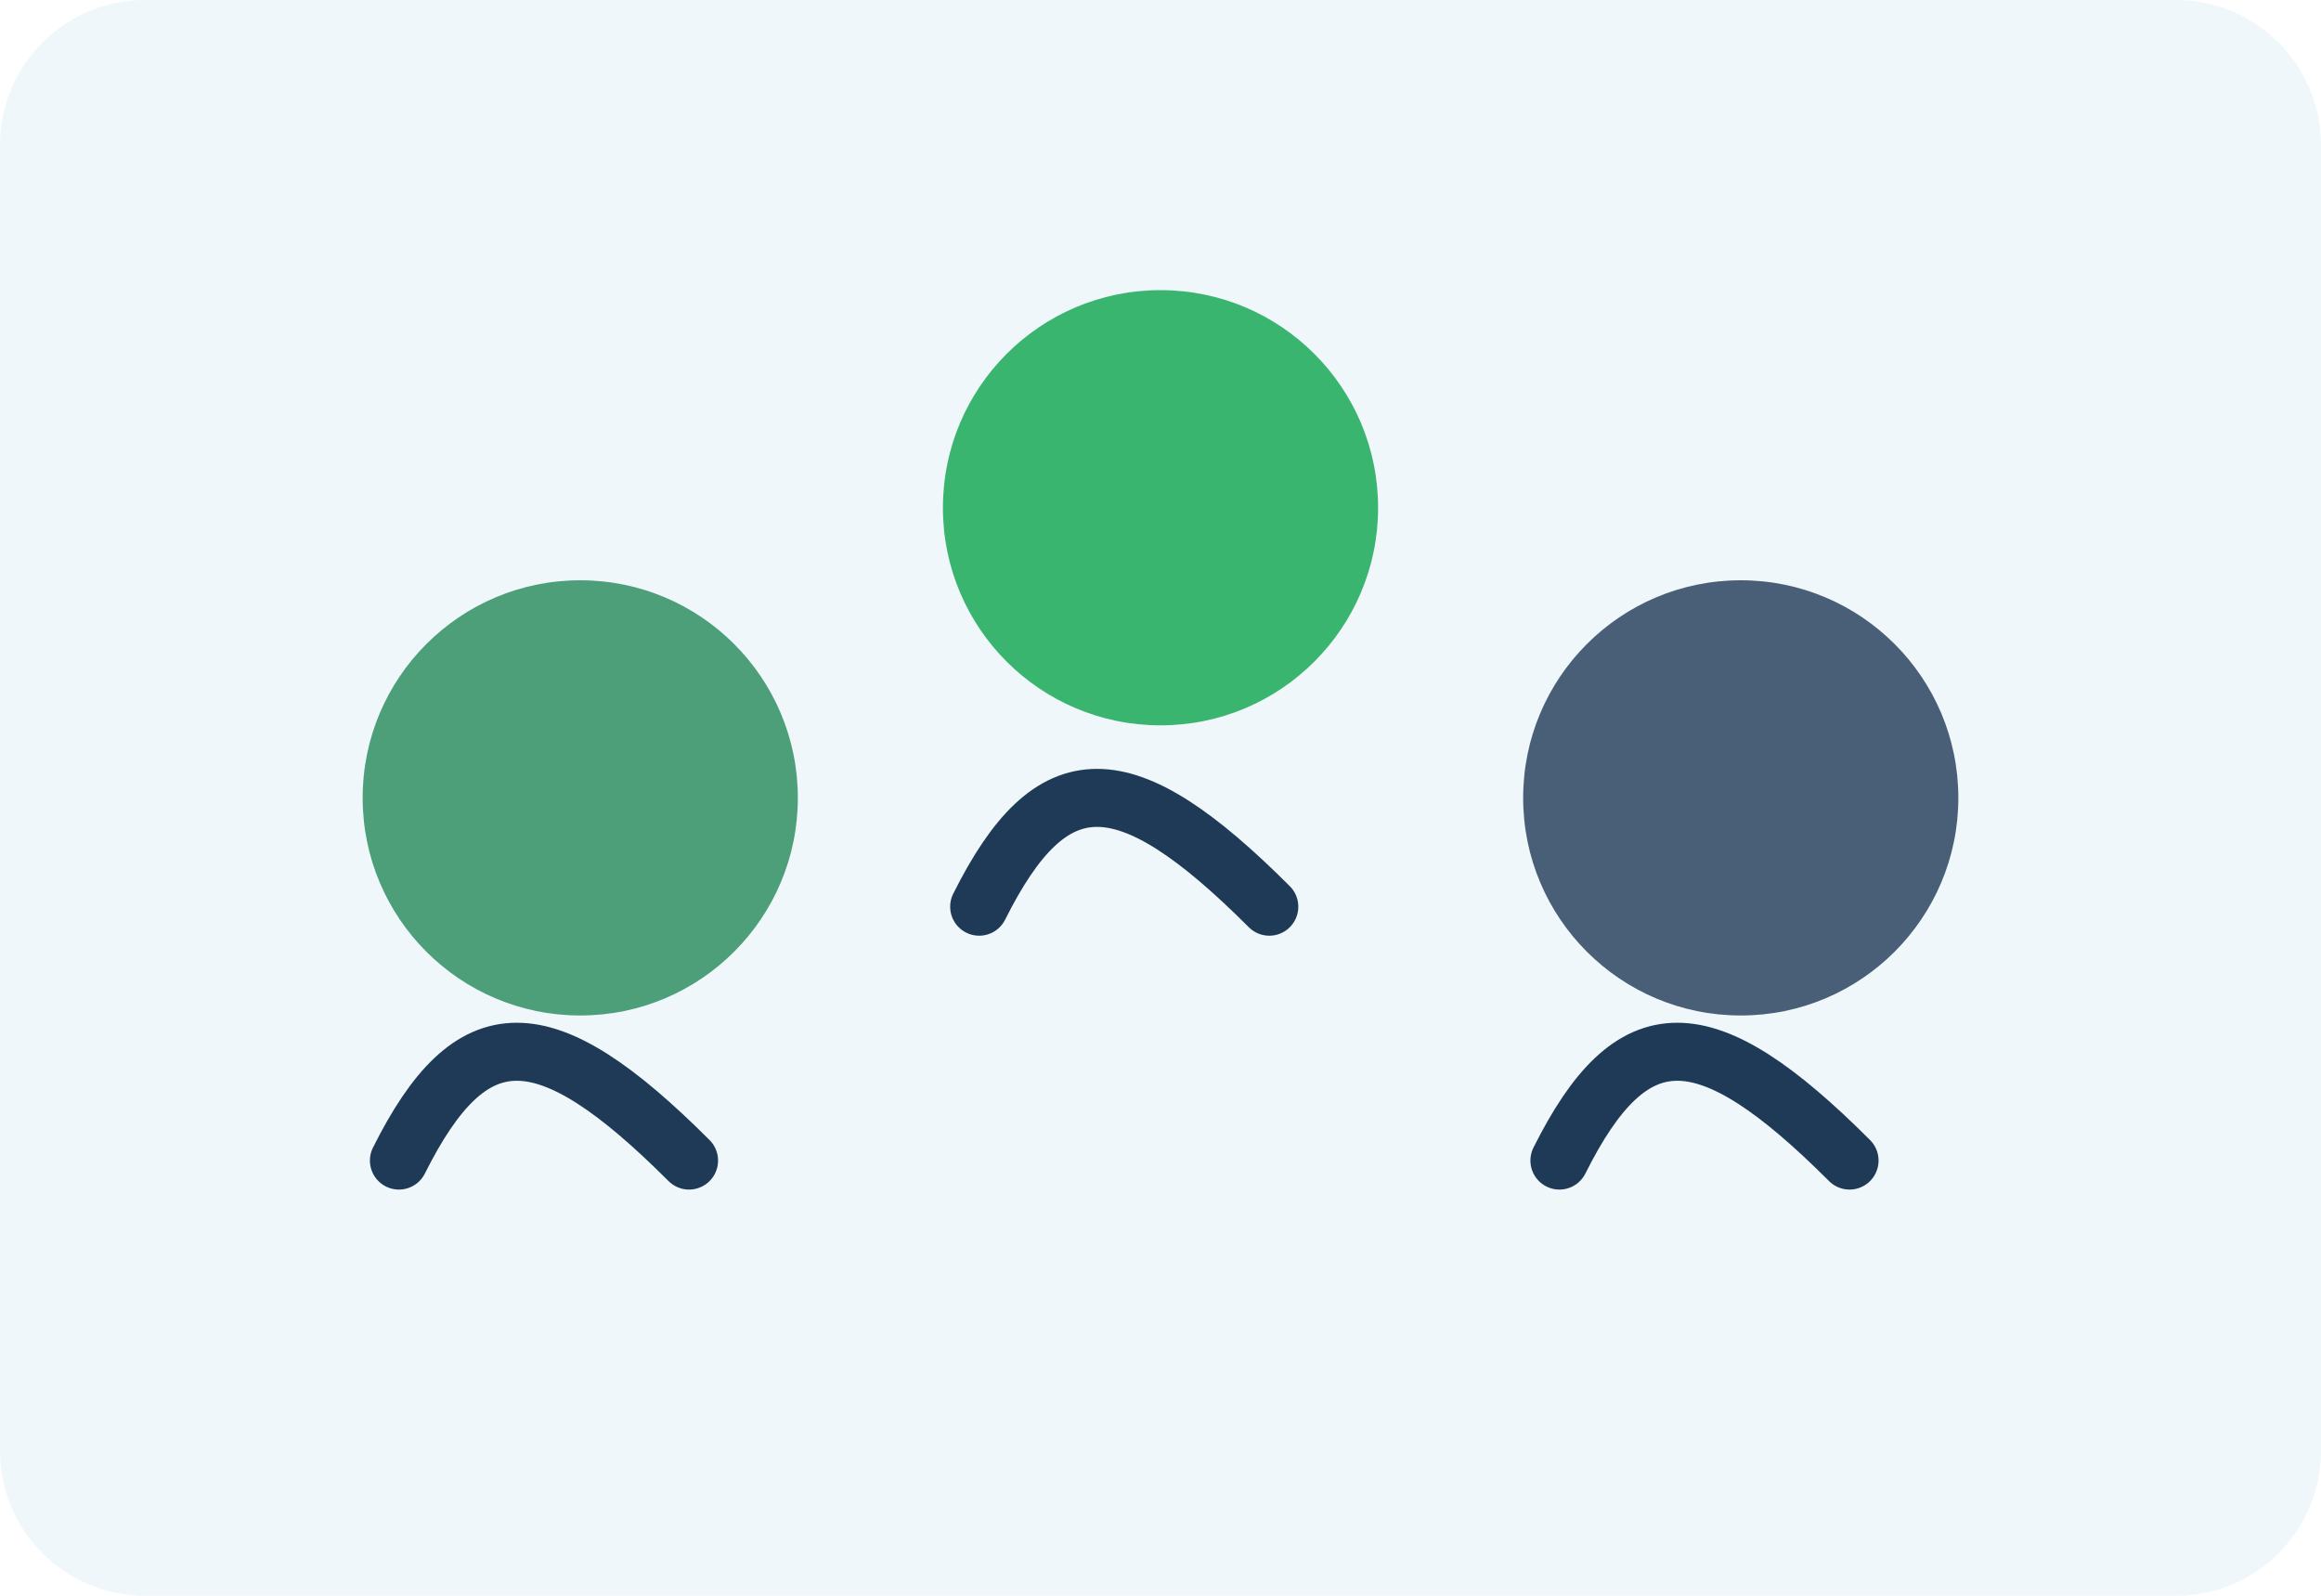
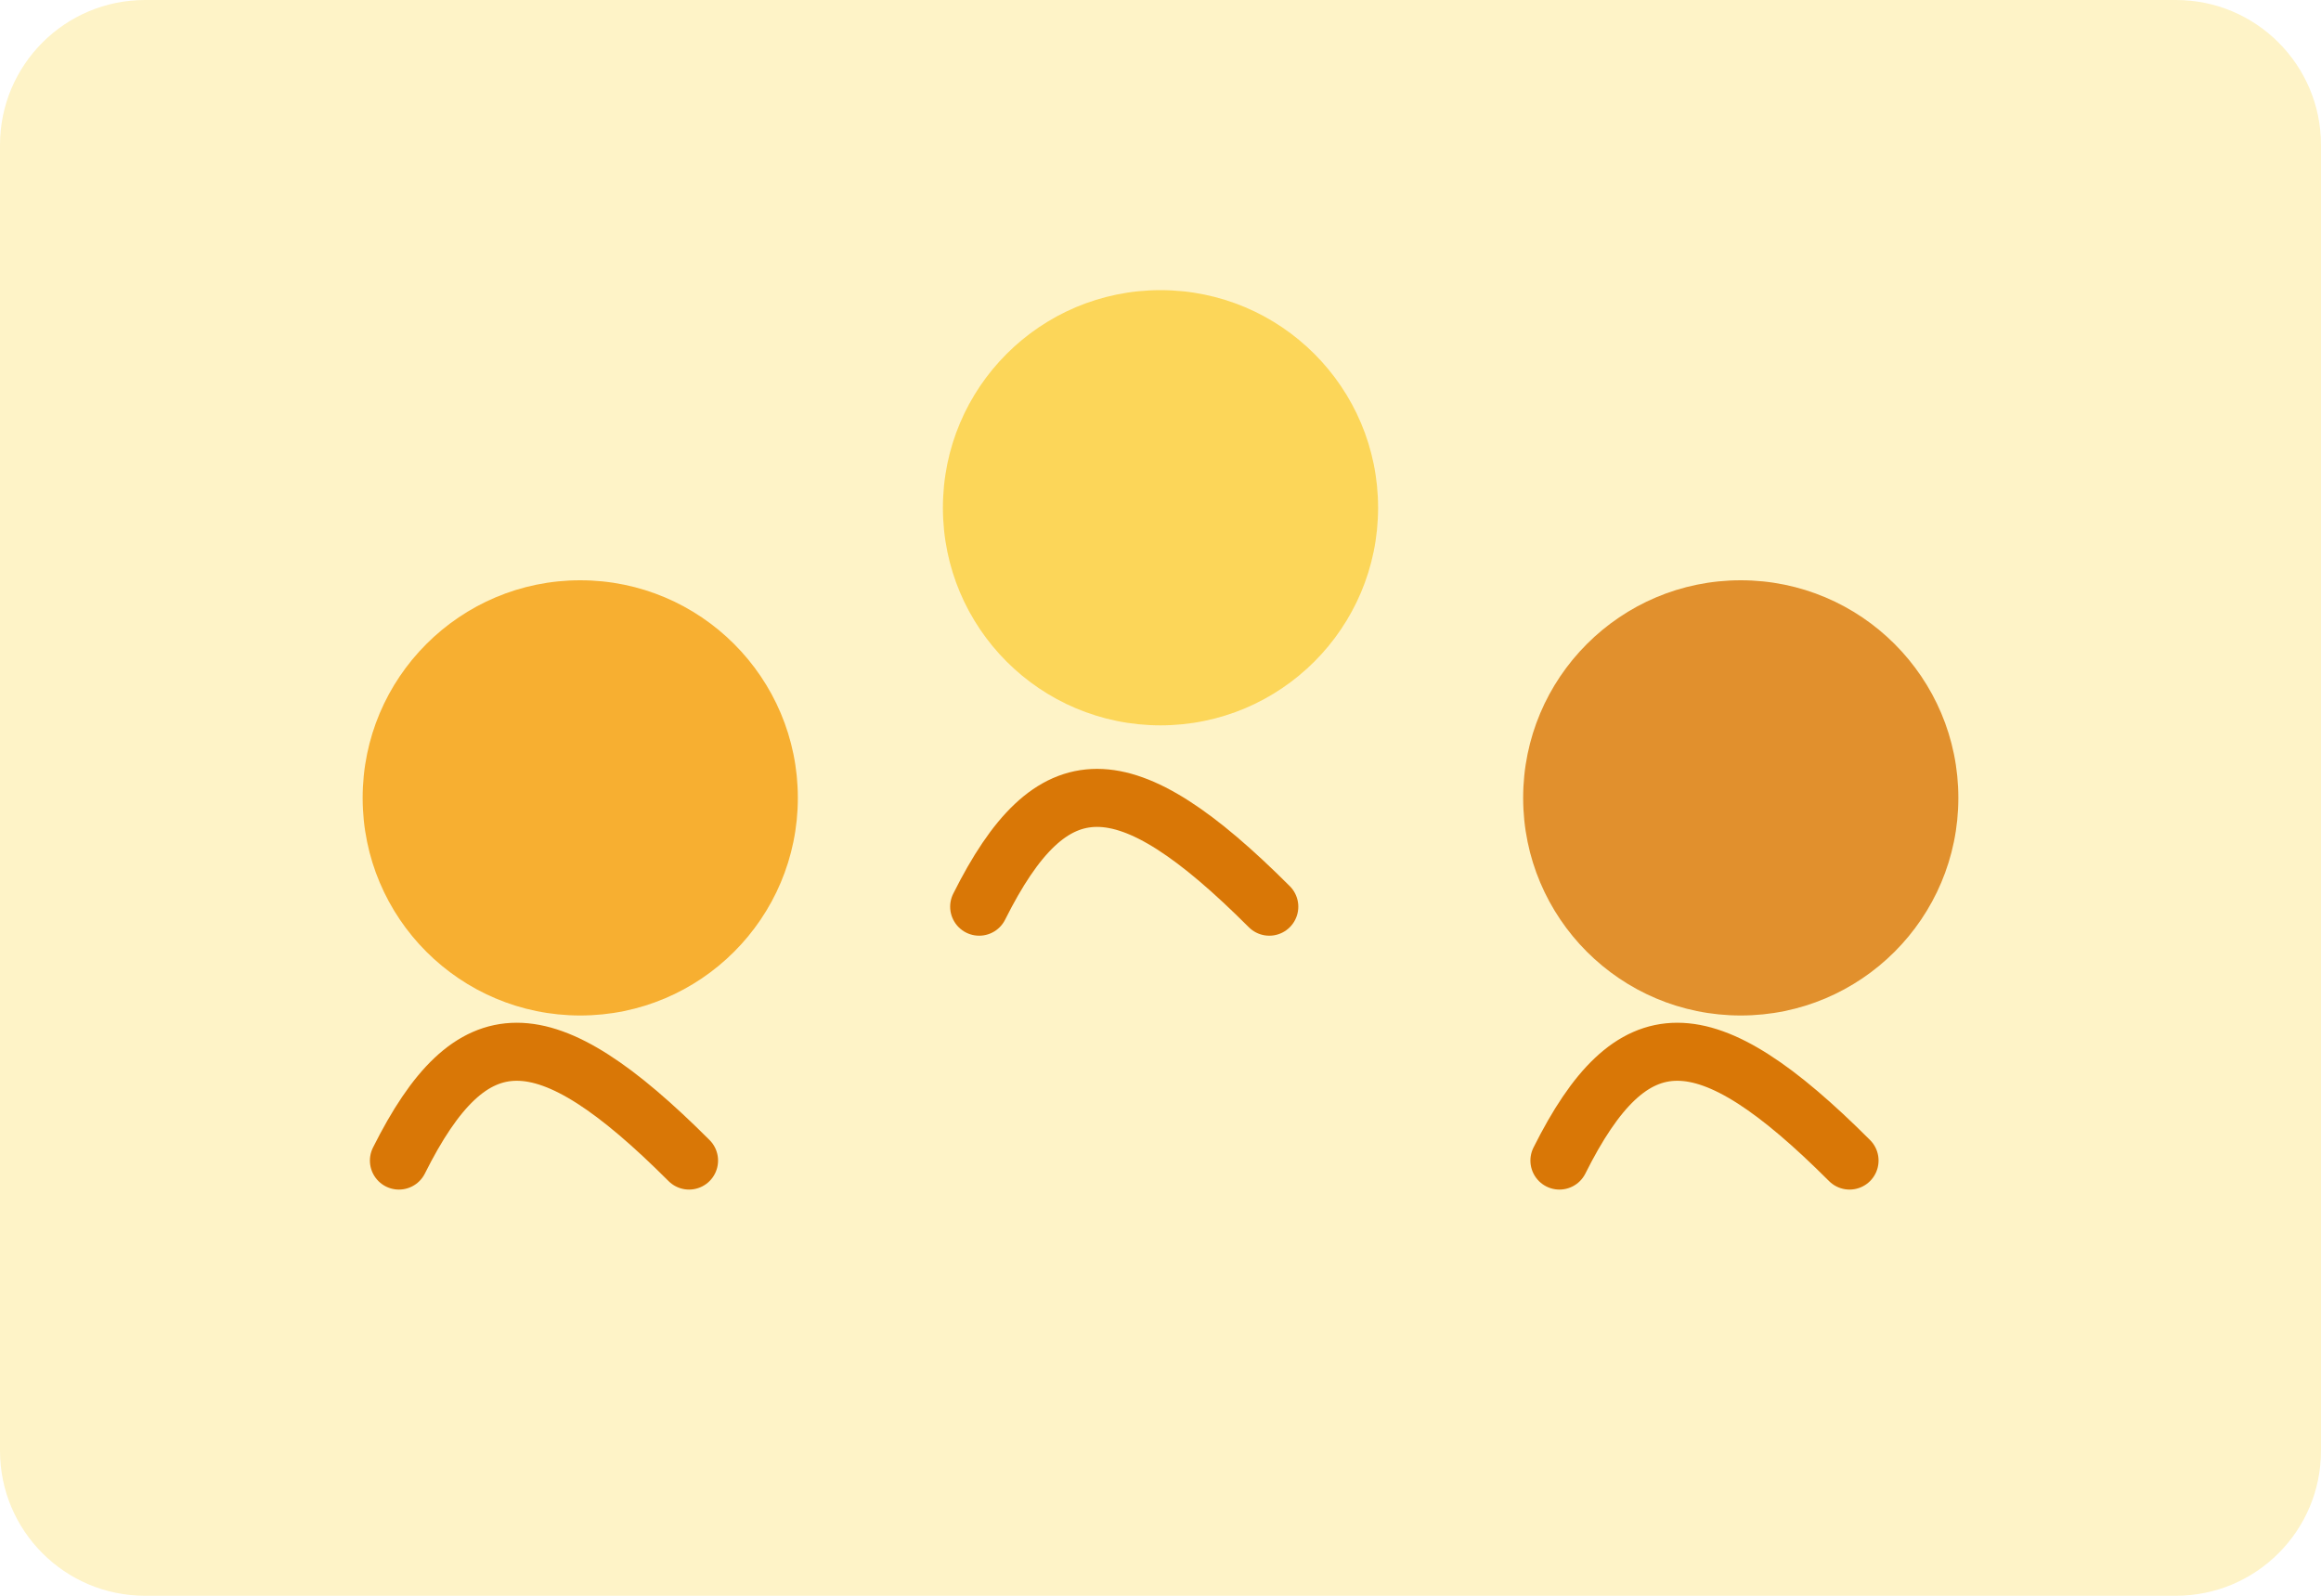
<svg xmlns="http://www.w3.org/2000/svg" width="320" height="220" viewBox="0 0 320 220" fill="none">
-   <rect width="320" height="220" rx="20" fill="#eff7fb" />
-   <circle cx="80" cy="110" r="30" fill="#248a59" opacity="0.8" />
-   <circle cx="160" cy="70" r="30" fill="#27ae60" opacity="0.9" />
-   <circle cx="240" cy="110" r="30" fill="#1f3a57" opacity="0.8" />
-   <path d="M55 160C65 140, 75 140, 95 160" stroke="#1f3a57" stroke-width="8" stroke-linecap="round" />
-   <path d="M135 125C145 105, 155 105, 175 125" stroke="#1f3a57" stroke-width="8" stroke-linecap="round" />
-   <path d="M215 160C225 140, 235 140, 255 160" stroke="#1f3a57" stroke-width="8" stroke-linecap="round" />
+   <rect width="320" height="220" rx="20" fill="#FEF3C7" />
+   <circle cx="80" cy="110" r="30" fill="#F59E0B" opacity="0.8" />
+   <circle cx="160" cy="70" r="30" fill="#FCD34D" opacity="0.9" />
+   <circle cx="240" cy="110" r="30" fill="#D97706" opacity="0.8" />
+   <path d="M55 160C65 140, 75 140, 95 160" stroke="#D97706" stroke-width="8" stroke-linecap="round" />
+   <path d="M135 125C145 105, 155 105, 175 125" stroke="#D97706" stroke-width="8" stroke-linecap="round" />
+   <path d="M215 160C225 140, 235 140, 255 160" stroke="#D97706" stroke-width="8" stroke-linecap="round" />
</svg>
